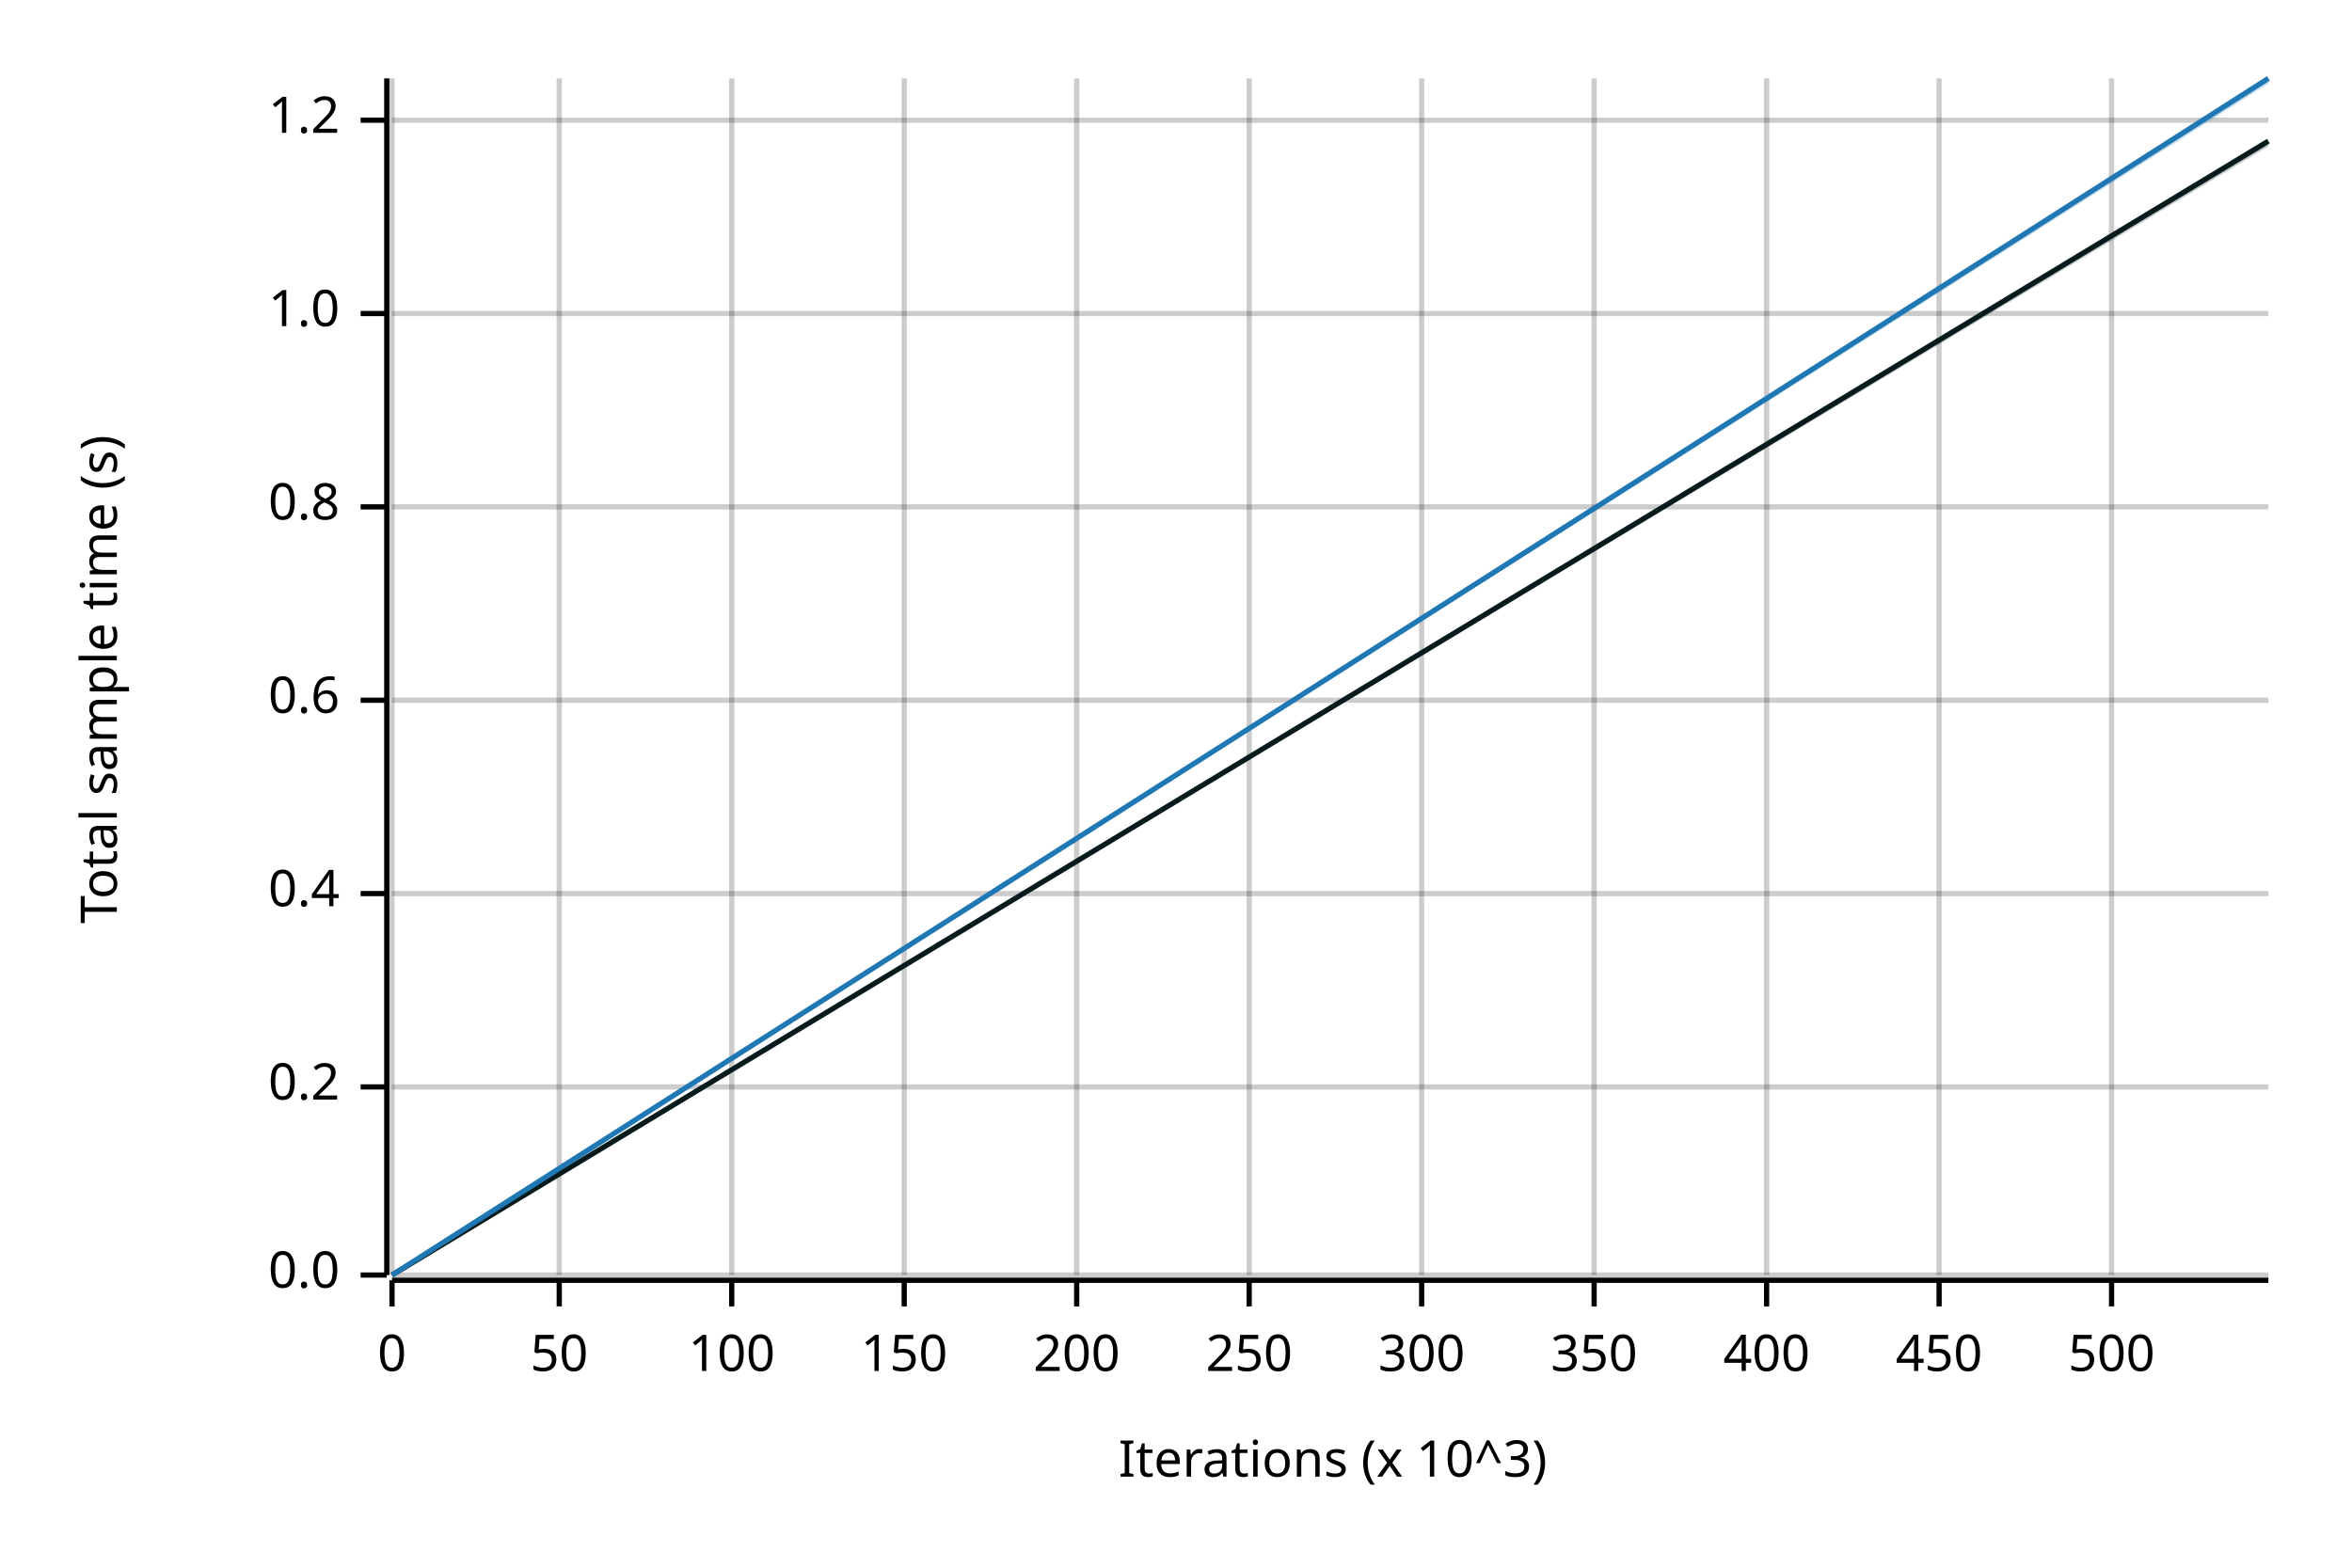
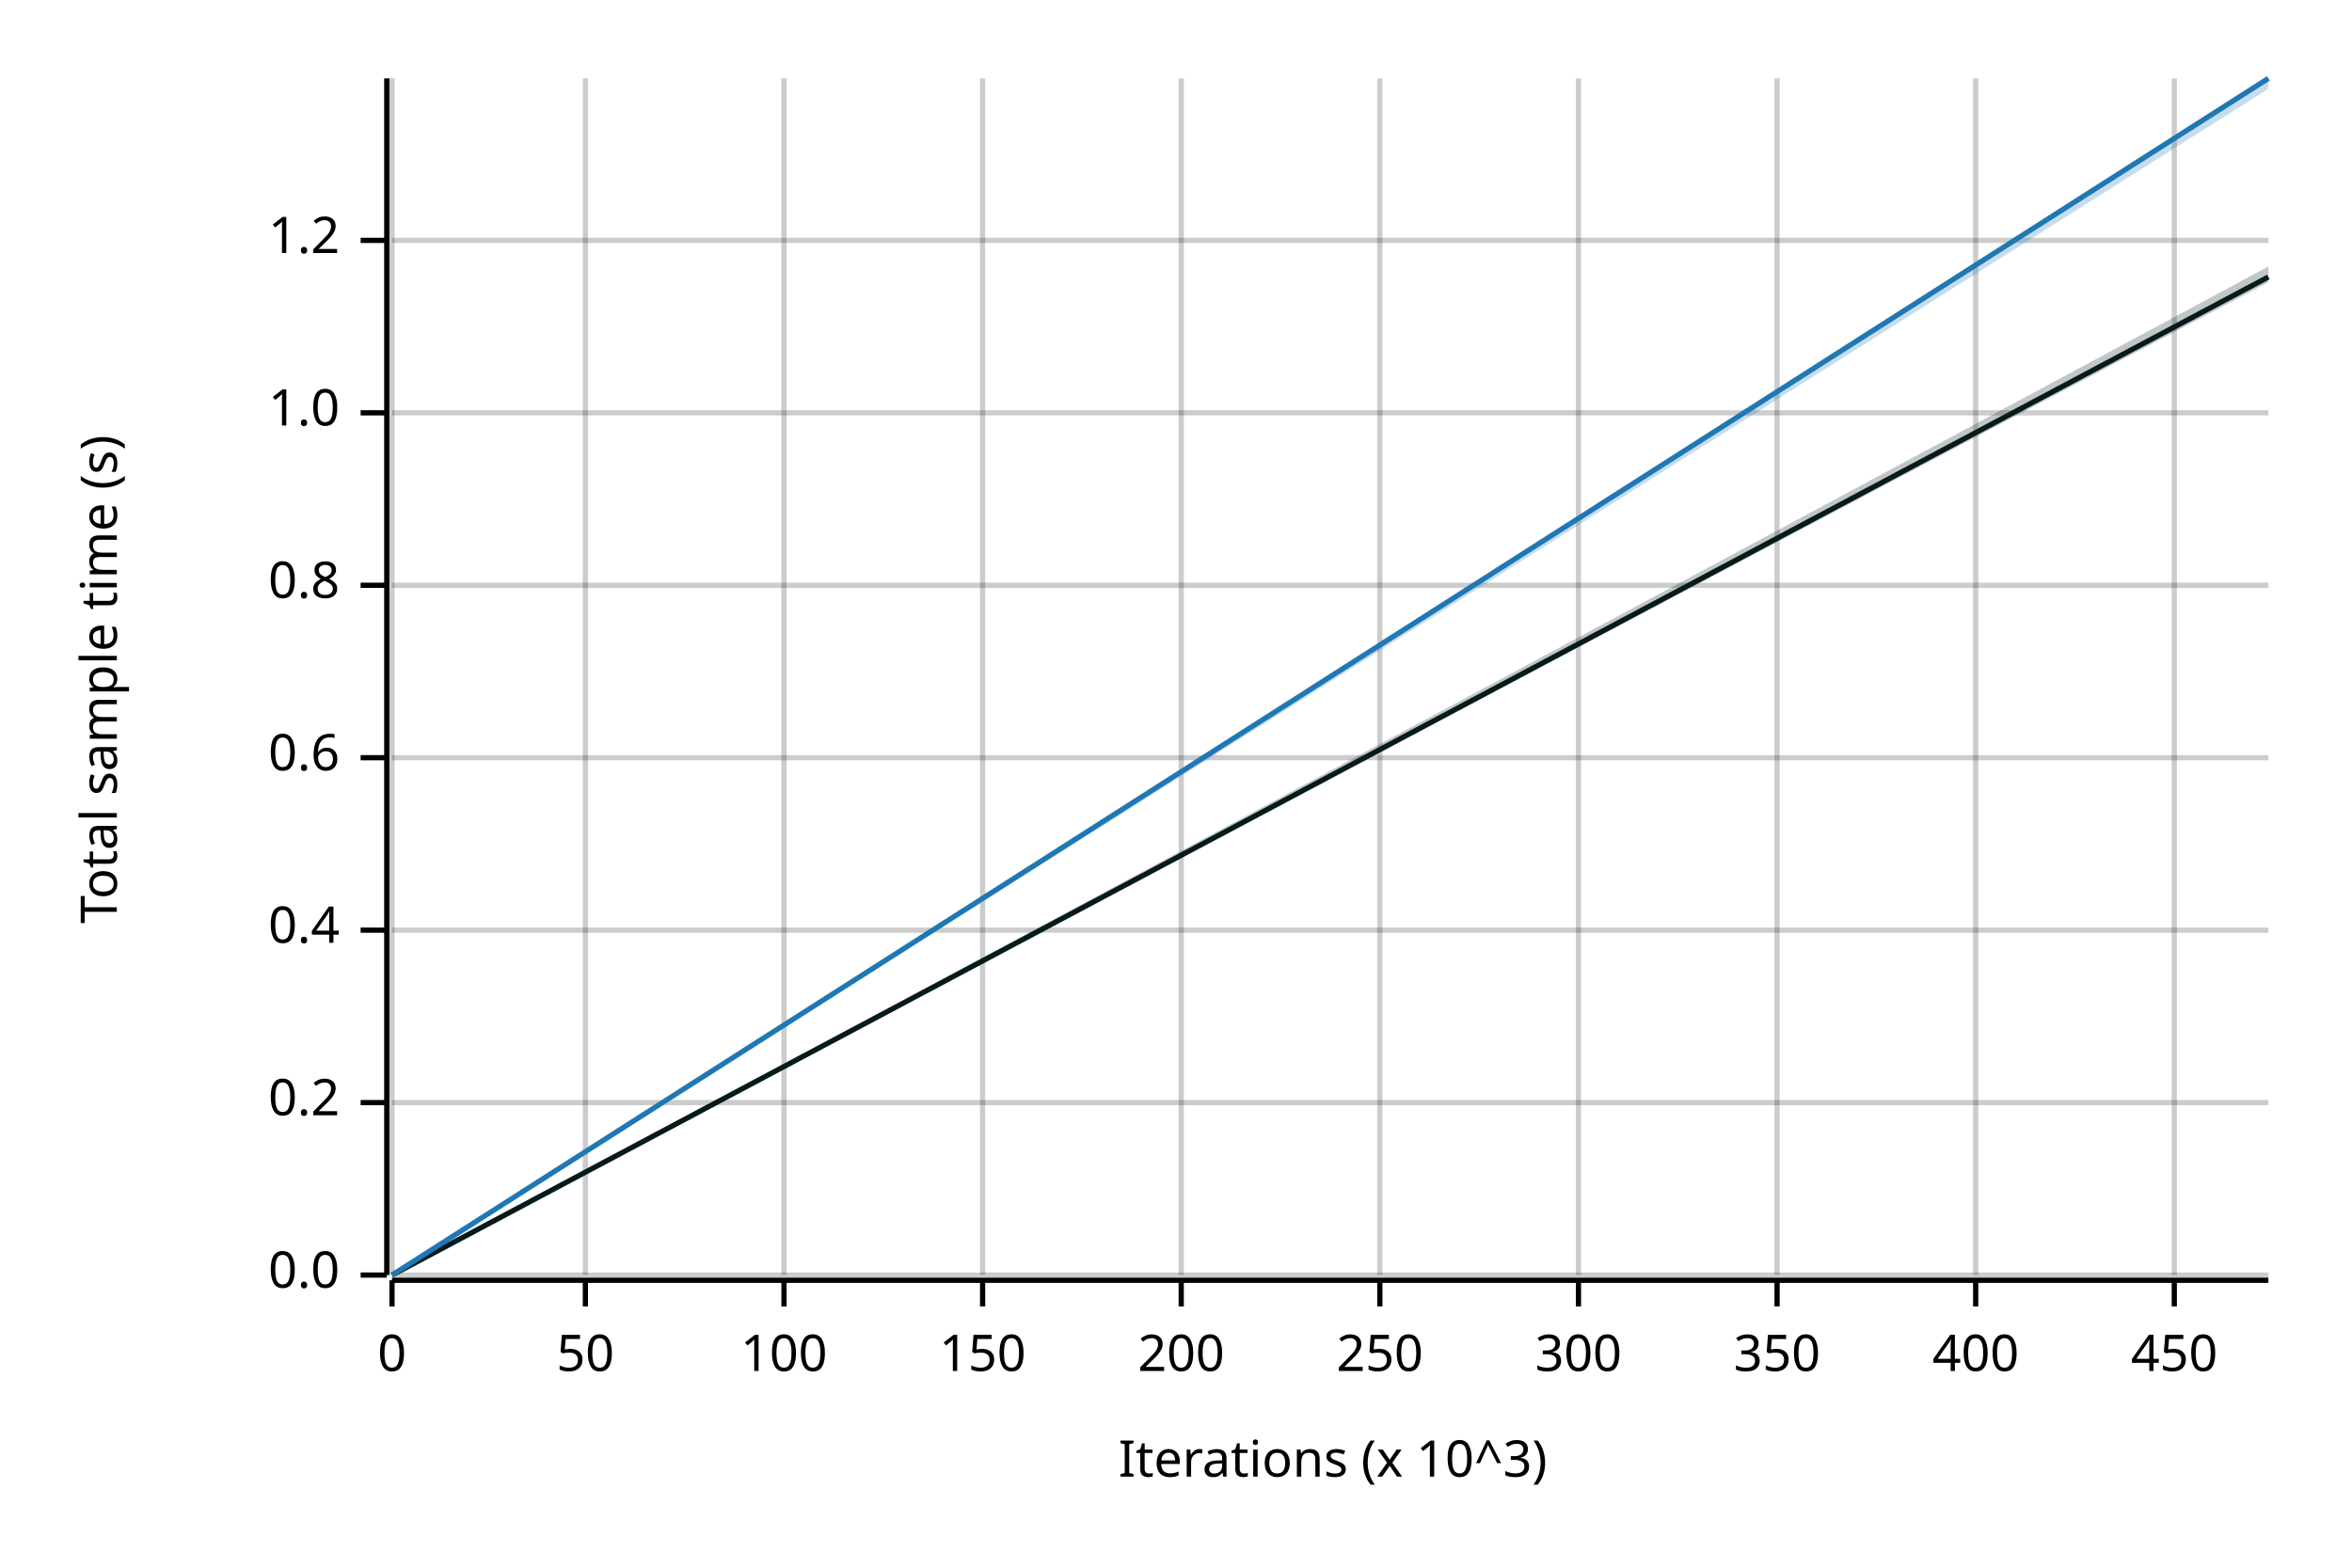
<svg xmlns="http://www.w3.org/2000/svg" width="450" height="300" viewBox="0 0 450 300">
  <text x="15" y="130" dy="0.76em" text-anchor="middle" font-family="sans-serif" font-size="9.677" opacity="1" fill="#000000" transform="rotate(270, 15, 130)">
Total sample time (s)
</text>
  <text x="255" y="285" dy="-0.5ex" text-anchor="middle" font-family="sans-serif" font-size="9.677" opacity="1" fill="#000000">
Iterations (x 10^3)
</text>
  <line opacity="0.2" stroke="#000000" stroke-width="1" x1="75" y1="244" x2="75" y2="15" />
-   <line opacity="0.2" stroke="#000000" stroke-width="1" x1="107" y1="244" x2="107" y2="15" />
-   <line opacity="0.2" stroke="#000000" stroke-width="1" x1="140" y1="244" x2="140" y2="15" />
-   <line opacity="0.2" stroke="#000000" stroke-width="1" x1="173" y1="244" x2="173" y2="15" />
-   <line opacity="0.2" stroke="#000000" stroke-width="1" x1="206" y1="244" x2="206" y2="15" />
-   <line opacity="0.2" stroke="#000000" stroke-width="1" x1="239" y1="244" x2="239" y2="15" />
-   <line opacity="0.2" stroke="#000000" stroke-width="1" x1="272" y1="244" x2="272" y2="15" />
-   <line opacity="0.2" stroke="#000000" stroke-width="1" x1="305" y1="244" x2="305" y2="15" />
-   <line opacity="0.2" stroke="#000000" stroke-width="1" x1="338" y1="244" x2="338" y2="15" />
-   <line opacity="0.2" stroke="#000000" stroke-width="1" x1="371" y1="244" x2="371" y2="15" />
-   <line opacity="0.2" stroke="#000000" stroke-width="1" x1="404" y1="244" x2="404" y2="15" />
+   <line opacity="0.2" stroke="#000000" stroke-width="1" x1="112" y1="244" x2="112" y2="15" />
+   <line opacity="0.2" stroke="#000000" stroke-width="1" x1="150" y1="244" x2="150" y2="15" />
+   <line opacity="0.2" stroke="#000000" stroke-width="1" x1="188" y1="244" x2="188" y2="15" />
+   <line opacity="0.2" stroke="#000000" stroke-width="1" x1="226" y1="244" x2="226" y2="15" />
+   <line opacity="0.2" stroke="#000000" stroke-width="1" x1="264" y1="244" x2="264" y2="15" />
+   <line opacity="0.2" stroke="#000000" stroke-width="1" x1="302" y1="244" x2="302" y2="15" />
+   <line opacity="0.2" stroke="#000000" stroke-width="1" x1="340" y1="244" x2="340" y2="15" />
+   <line opacity="0.2" stroke="#000000" stroke-width="1" x1="378" y1="244" x2="378" y2="15" />
+   <line opacity="0.2" stroke="#000000" stroke-width="1" x1="416" y1="244" x2="416" y2="15" />
  <line opacity="0.2" stroke="#000000" stroke-width="1" x1="75" y1="244" x2="434" y2="244" />
-   <line opacity="0.2" stroke="#000000" stroke-width="1" x1="75" y1="208" x2="434" y2="208" />
-   <line opacity="0.2" stroke="#000000" stroke-width="1" x1="75" y1="171" x2="434" y2="171" />
-   <line opacity="0.2" stroke="#000000" stroke-width="1" x1="75" y1="134" x2="434" y2="134" />
-   <line opacity="0.2" stroke="#000000" stroke-width="1" x1="75" y1="97" x2="434" y2="97" />
-   <line opacity="0.2" stroke="#000000" stroke-width="1" x1="75" y1="60" x2="434" y2="60" />
-   <line opacity="0.2" stroke="#000000" stroke-width="1" x1="75" y1="23" x2="434" y2="23" />
+   <line opacity="0.2" stroke="#000000" stroke-width="1" x1="75" y1="211" x2="434" y2="211" />
+   <line opacity="0.2" stroke="#000000" stroke-width="1" x1="75" y1="178" x2="434" y2="178" />
+   <line opacity="0.2" stroke="#000000" stroke-width="1" x1="75" y1="145" x2="434" y2="145" />
+   <line opacity="0.2" stroke="#000000" stroke-width="1" x1="75" y1="112" x2="434" y2="112" />
+   <line opacity="0.2" stroke="#000000" stroke-width="1" x1="75" y1="79" x2="434" y2="79" />
+   <line opacity="0.2" stroke="#000000" stroke-width="1" x1="75" y1="46" x2="434" y2="46" />
  <polyline fill="none" opacity="1" stroke="#000000" stroke-width="1" points="74,15 74,244 " />
  <text x="65" y="244" dy="0.5ex" text-anchor="end" font-family="sans-serif" font-size="9.677" opacity="1" fill="#000000">
0.0
</text>
  <polyline fill="none" opacity="1" stroke="#000000" stroke-width="1" points="69,244 74,244 " />
-   <text x="65" y="208" dy="0.5ex" text-anchor="end" font-family="sans-serif" font-size="9.677" opacity="1" fill="#000000">
+   <text x="65" y="211" dy="0.5ex" text-anchor="end" font-family="sans-serif" font-size="9.677" opacity="1" fill="#000000">
0.2
</text>
-   <polyline fill="none" opacity="1" stroke="#000000" stroke-width="1" points="69,208 74,208 " />
-   <text x="65" y="171" dy="0.5ex" text-anchor="end" font-family="sans-serif" font-size="9.677" opacity="1" fill="#000000">
+   <polyline fill="none" opacity="1" stroke="#000000" stroke-width="1" points="69,211 74,211 " />
+   <text x="65" y="178" dy="0.5ex" text-anchor="end" font-family="sans-serif" font-size="9.677" opacity="1" fill="#000000">
0.4
</text>
-   <polyline fill="none" opacity="1" stroke="#000000" stroke-width="1" points="69,171 74,171 " />
-   <text x="65" y="134" dy="0.5ex" text-anchor="end" font-family="sans-serif" font-size="9.677" opacity="1" fill="#000000">
+   <polyline fill="none" opacity="1" stroke="#000000" stroke-width="1" points="69,178 74,178 " />
+   <text x="65" y="145" dy="0.5ex" text-anchor="end" font-family="sans-serif" font-size="9.677" opacity="1" fill="#000000">
0.6
</text>
-   <polyline fill="none" opacity="1" stroke="#000000" stroke-width="1" points="69,134 74,134 " />
-   <text x="65" y="97" dy="0.5ex" text-anchor="end" font-family="sans-serif" font-size="9.677" opacity="1" fill="#000000">
+   <polyline fill="none" opacity="1" stroke="#000000" stroke-width="1" points="69,145 74,145 " />
+   <text x="65" y="112" dy="0.5ex" text-anchor="end" font-family="sans-serif" font-size="9.677" opacity="1" fill="#000000">
0.8
</text>
-   <polyline fill="none" opacity="1" stroke="#000000" stroke-width="1" points="69,97 74,97 " />
-   <text x="65" y="60" dy="0.5ex" text-anchor="end" font-family="sans-serif" font-size="9.677" opacity="1" fill="#000000">
+   <polyline fill="none" opacity="1" stroke="#000000" stroke-width="1" points="69,112 74,112 " />
+   <text x="65" y="79" dy="0.5ex" text-anchor="end" font-family="sans-serif" font-size="9.677" opacity="1" fill="#000000">
1.0
</text>
-   <polyline fill="none" opacity="1" stroke="#000000" stroke-width="1" points="69,60 74,60 " />
-   <text x="65" y="23" dy="0.5ex" text-anchor="end" font-family="sans-serif" font-size="9.677" opacity="1" fill="#000000">
+   <polyline fill="none" opacity="1" stroke="#000000" stroke-width="1" points="69,79 74,79 " />
+   <text x="65" y="46" dy="0.5ex" text-anchor="end" font-family="sans-serif" font-size="9.677" opacity="1" fill="#000000">
1.2
</text>
-   <polyline fill="none" opacity="1" stroke="#000000" stroke-width="1" points="69,23 74,23 " />
+   <polyline fill="none" opacity="1" stroke="#000000" stroke-width="1" points="69,46 74,46 " />
  <polyline fill="none" opacity="1" stroke="#000000" stroke-width="1" points="75,245 434,245 " />
  <text x="75" y="255" dy="0.76em" text-anchor="middle" font-family="sans-serif" font-size="9.677" opacity="1" fill="#000000">
0
</text>
  <polyline fill="none" opacity="1" stroke="#000000" stroke-width="1" points="75,245 75,250 " />
-   <text x="107" y="255" dy="0.76em" text-anchor="middle" font-family="sans-serif" font-size="9.677" opacity="1" fill="#000000">
+   <text x="112" y="255" dy="0.76em" text-anchor="middle" font-family="sans-serif" font-size="9.677" opacity="1" fill="#000000">
50
</text>
-   <polyline fill="none" opacity="1" stroke="#000000" stroke-width="1" points="107,245 107,250 " />
-   <text x="140" y="255" dy="0.76em" text-anchor="middle" font-family="sans-serif" font-size="9.677" opacity="1" fill="#000000">
+   <polyline fill="none" opacity="1" stroke="#000000" stroke-width="1" points="112,245 112,250 " />
+   <text x="150" y="255" dy="0.76em" text-anchor="middle" font-family="sans-serif" font-size="9.677" opacity="1" fill="#000000">
100
</text>
-   <polyline fill="none" opacity="1" stroke="#000000" stroke-width="1" points="140,245 140,250 " />
-   <text x="173" y="255" dy="0.76em" text-anchor="middle" font-family="sans-serif" font-size="9.677" opacity="1" fill="#000000">
+   <polyline fill="none" opacity="1" stroke="#000000" stroke-width="1" points="150,245 150,250 " />
+   <text x="188" y="255" dy="0.76em" text-anchor="middle" font-family="sans-serif" font-size="9.677" opacity="1" fill="#000000">
150
</text>
-   <polyline fill="none" opacity="1" stroke="#000000" stroke-width="1" points="173,245 173,250 " />
-   <text x="206" y="255" dy="0.76em" text-anchor="middle" font-family="sans-serif" font-size="9.677" opacity="1" fill="#000000">
+   <polyline fill="none" opacity="1" stroke="#000000" stroke-width="1" points="188,245 188,250 " />
+   <text x="226" y="255" dy="0.76em" text-anchor="middle" font-family="sans-serif" font-size="9.677" opacity="1" fill="#000000">
200
</text>
-   <polyline fill="none" opacity="1" stroke="#000000" stroke-width="1" points="206,245 206,250 " />
-   <text x="239" y="255" dy="0.76em" text-anchor="middle" font-family="sans-serif" font-size="9.677" opacity="1" fill="#000000">
+   <polyline fill="none" opacity="1" stroke="#000000" stroke-width="1" points="226,245 226,250 " />
+   <text x="264" y="255" dy="0.76em" text-anchor="middle" font-family="sans-serif" font-size="9.677" opacity="1" fill="#000000">
250
</text>
-   <polyline fill="none" opacity="1" stroke="#000000" stroke-width="1" points="239,245 239,250 " />
-   <text x="272" y="255" dy="0.76em" text-anchor="middle" font-family="sans-serif" font-size="9.677" opacity="1" fill="#000000">
+   <polyline fill="none" opacity="1" stroke="#000000" stroke-width="1" points="264,245 264,250 " />
+   <text x="302" y="255" dy="0.76em" text-anchor="middle" font-family="sans-serif" font-size="9.677" opacity="1" fill="#000000">
300
</text>
-   <polyline fill="none" opacity="1" stroke="#000000" stroke-width="1" points="272,245 272,250 " />
-   <text x="305" y="255" dy="0.76em" text-anchor="middle" font-family="sans-serif" font-size="9.677" opacity="1" fill="#000000">
+   <polyline fill="none" opacity="1" stroke="#000000" stroke-width="1" points="302,245 302,250 " />
+   <text x="340" y="255" dy="0.76em" text-anchor="middle" font-family="sans-serif" font-size="9.677" opacity="1" fill="#000000">
350
</text>
-   <polyline fill="none" opacity="1" stroke="#000000" stroke-width="1" points="305,245 305,250 " />
-   <text x="338" y="255" dy="0.76em" text-anchor="middle" font-family="sans-serif" font-size="9.677" opacity="1" fill="#000000">
+   <polyline fill="none" opacity="1" stroke="#000000" stroke-width="1" points="340,245 340,250 " />
+   <text x="378" y="255" dy="0.76em" text-anchor="middle" font-family="sans-serif" font-size="9.677" opacity="1" fill="#000000">
400
</text>
-   <polyline fill="none" opacity="1" stroke="#000000" stroke-width="1" points="338,245 338,250 " />
-   <text x="371" y="255" dy="0.76em" text-anchor="middle" font-family="sans-serif" font-size="9.677" opacity="1" fill="#000000">
+   <polyline fill="none" opacity="1" stroke="#000000" stroke-width="1" points="378,245 378,250 " />
+   <text x="416" y="255" dy="0.76em" text-anchor="middle" font-family="sans-serif" font-size="9.677" opacity="1" fill="#000000">
450
</text>
-   <polyline fill="none" opacity="1" stroke="#000000" stroke-width="1" points="371,245 371,250 " />
-   <text x="404" y="255" dy="0.76em" text-anchor="middle" font-family="sans-serif" font-size="9.677" opacity="1" fill="#000000">
- 500
- </text>
-   <polyline fill="none" opacity="1" stroke="#000000" stroke-width="1" points="404,245 404,250 " />
-   <polyline fill="none" opacity="1" stroke="#071A1C" stroke-width="1" points="75,244 434,27 " />
-   <polygon opacity="0.25" fill="#071A1C" points="75,244 434,28 434,27 " />
+   <polyline fill="none" opacity="1" stroke="#000000" stroke-width="1" points="416,245 416,250 " />
+   <polyline fill="none" opacity="1" stroke="#071A1C" stroke-width="1" points="75,244 434,53 " />
+   <polygon opacity="0.25" fill="#071A1C" points="75,244 434,54 434,51 " />
  <polyline fill="none" opacity="1" stroke="#1F78B4" stroke-width="1" points="75,244 434,15 " />
-   <polygon opacity="0.25" fill="#1F78B4" points="75,244 434,16 434,15 " />
+   <polygon opacity="0.25" fill="#1F78B4" points="75,244 434,17 434,15 " />
</svg>
